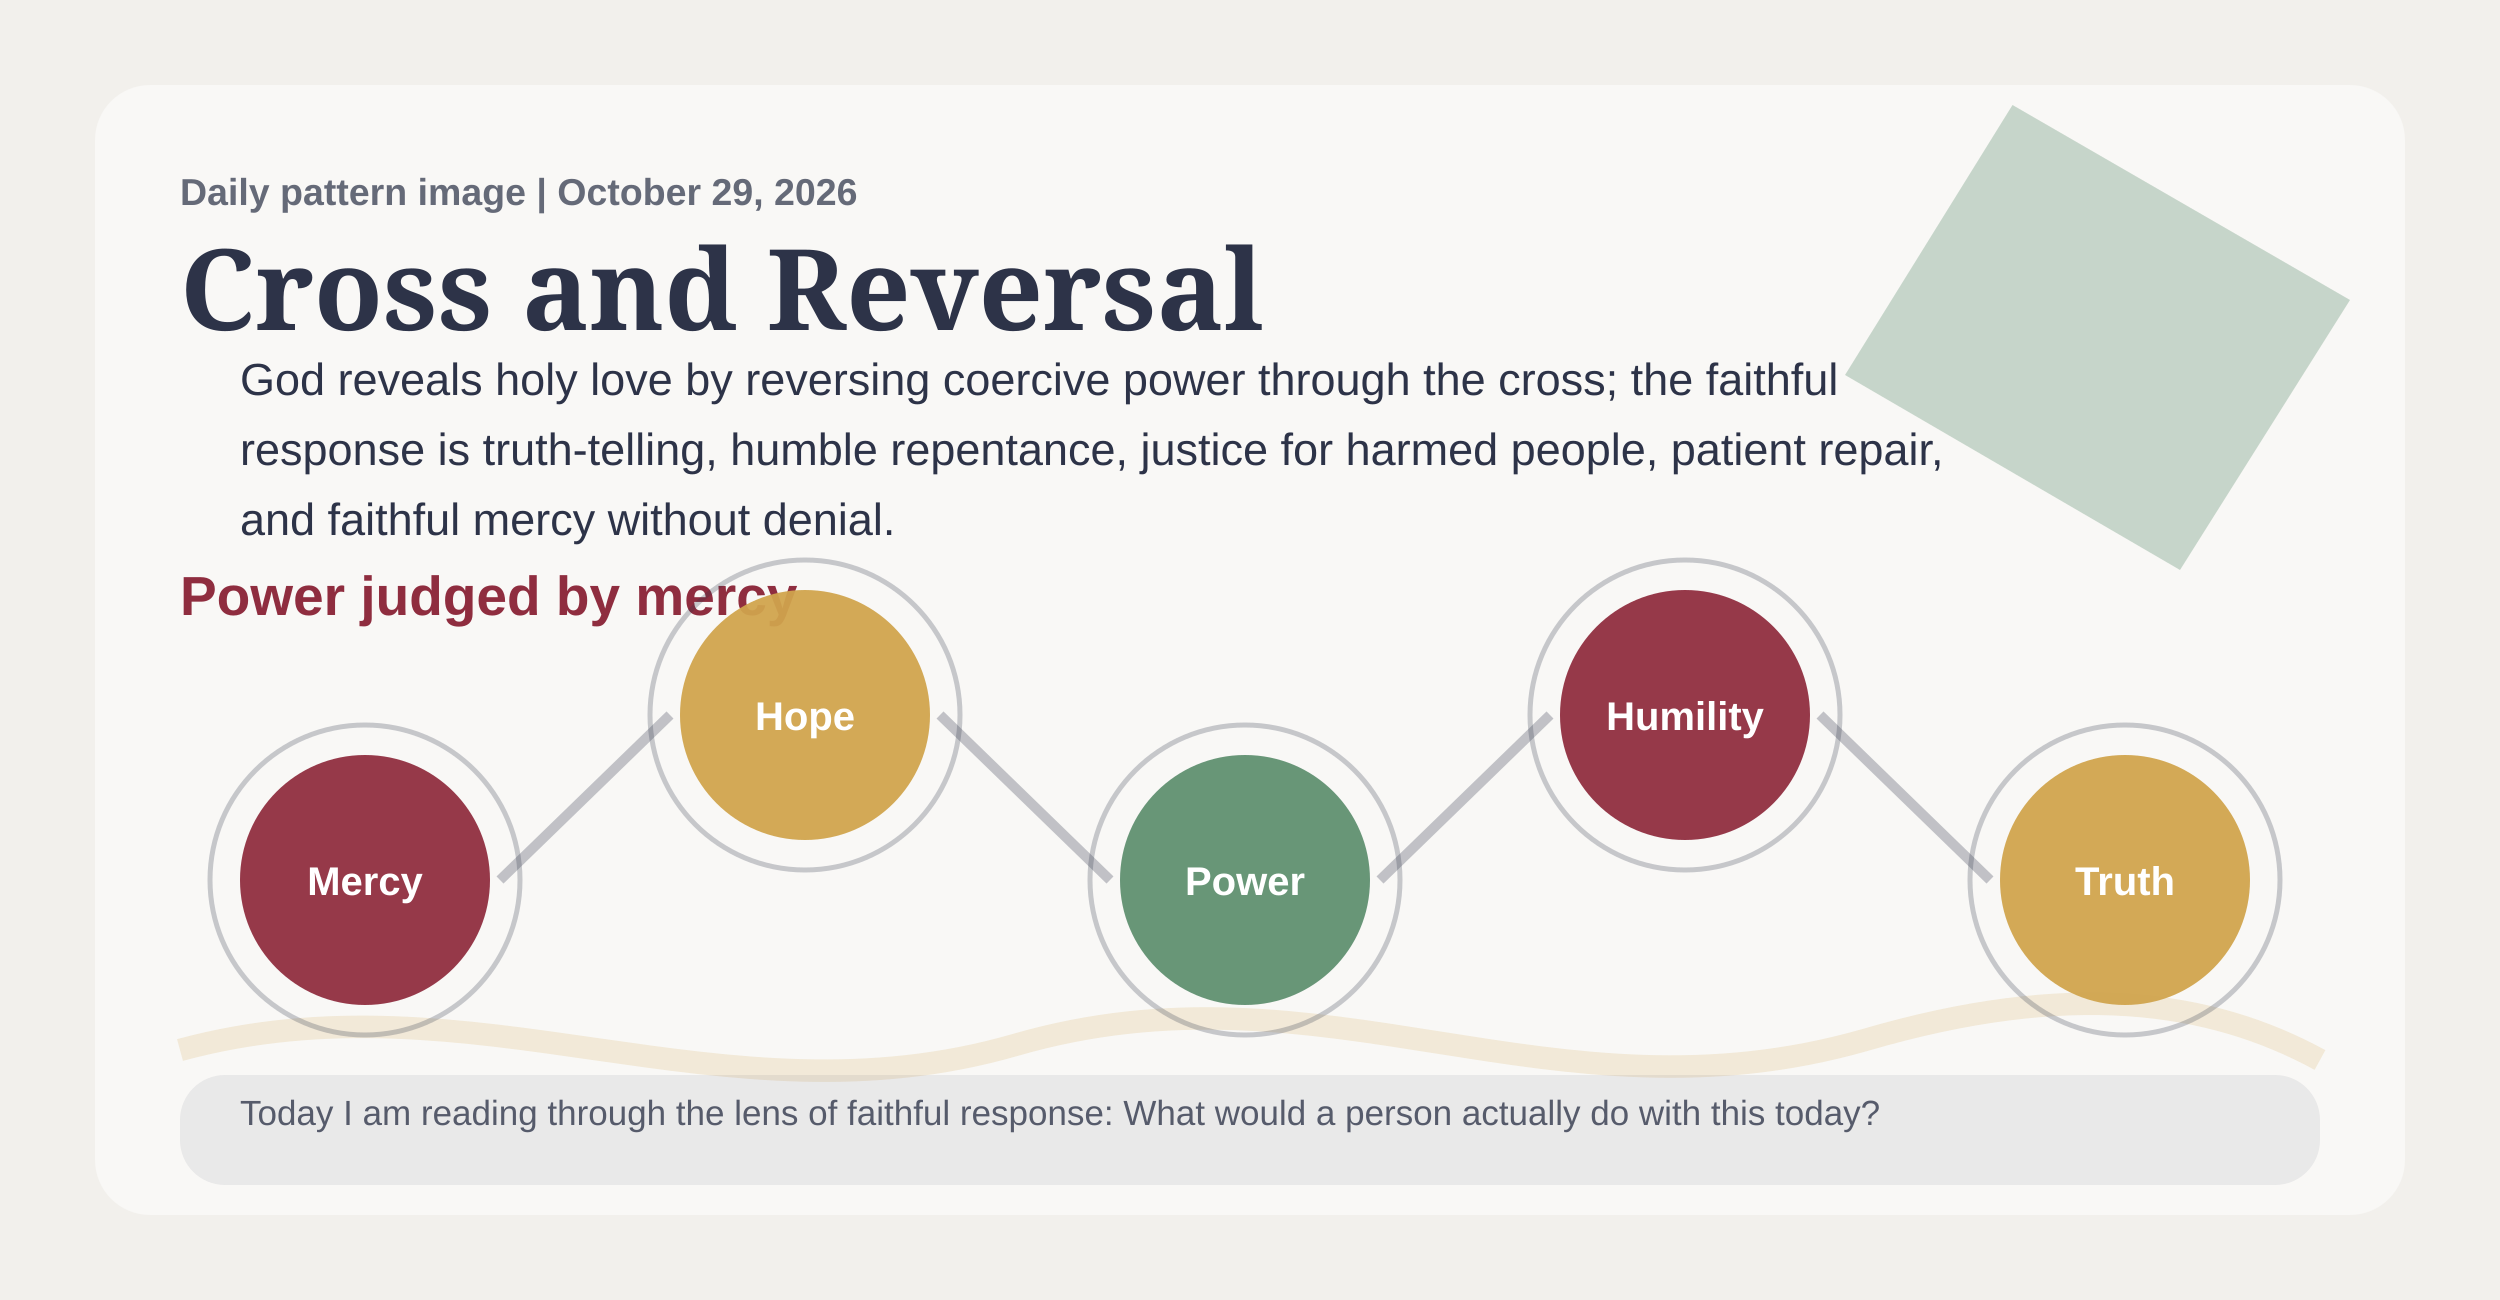
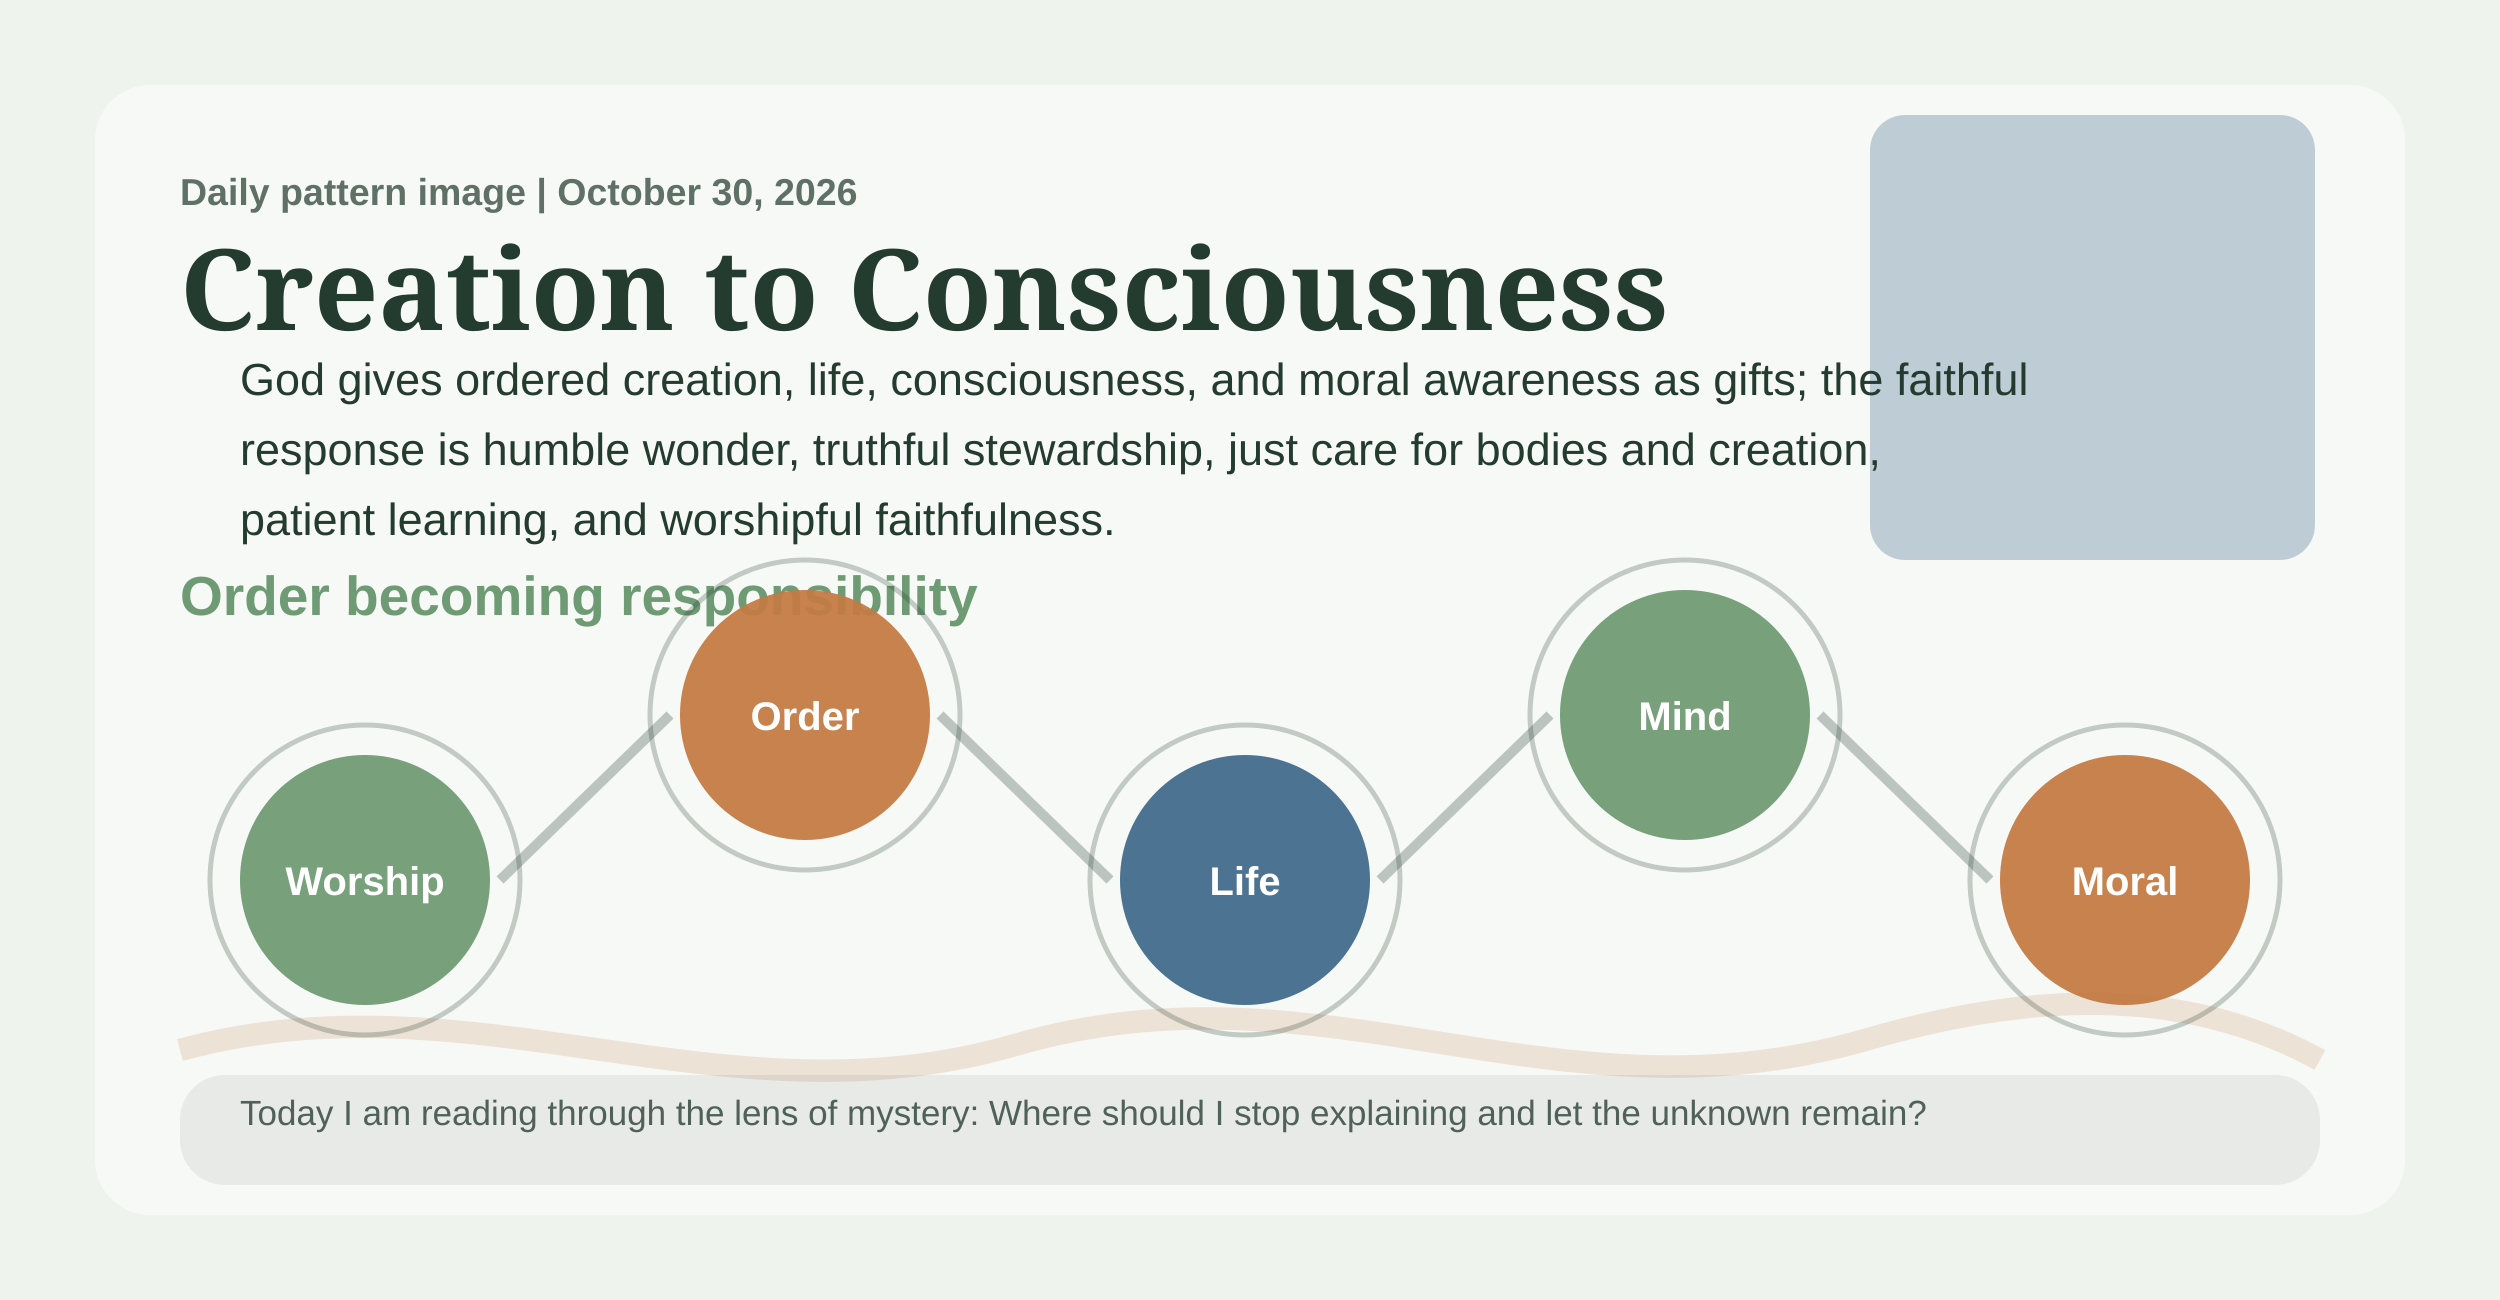
<svg xmlns="http://www.w3.org/2000/svg" width="1000" height="520" viewBox="0 0 1000 520" role="img" aria-labelledby="title desc">
  <style>
-     .eyebrow { font: 700 15px Arial, sans-serif; letter-spacing: 0; fill: #2d3348; opacity: 0.72; }
-     .title { font: 700 45px Georgia, serif; letter-spacing: 0; fill: #2d3348; }
-     .subtitle { font: 700 22px Arial, sans-serif; letter-spacing: 0; fill: #8f2d3f; }
-     .body { font: 18px Arial, sans-serif; letter-spacing: 0; fill: #2d3348; }
-     .small { font: 14px Arial, sans-serif; letter-spacing: 0; fill: #2d3348; opacity: 0.78; }
+     .eyebrow { font: 700 15px Arial, sans-serif; letter-spacing: 0; fill: #243b2f; opacity: 0.72; }
+     .title { font: 700 45px Georgia, serif; letter-spacing: 0; fill: #243b2f; }
+     .subtitle { font: 700 22px Arial, sans-serif; letter-spacing: 0; fill: #6e9a74; }
+     .body { font: 18px Arial, sans-serif; letter-spacing: 0; fill: #243b2f; }
+     .small { font: 14px Arial, sans-serif; letter-spacing: 0; fill: #243b2f; opacity: 0.78; }
    .node { font: 700 16px Arial, sans-serif; letter-spacing: 0; fill: #ffffff; }
  </style>
-   <rect width="1000" height="520" fill="#f2f0ec" />
+   <rect width="1000" height="520" fill="#eef3ed" />
  <rect x="38" y="34" width="924" height="452" rx="22" fill="#ffffff" opacity="0.50" />
-   <path d="M805 42 L940 120 L872 228 L738 150 Z" fill="#5f8f70" opacity="0.33" />
-   <path d="M72 420 C190 388 288 452 406 418 C530 382 620 452 746 416 C828 392 884 400 928 424" fill="none" stroke="#d0a44c" stroke-width="9" opacity="0.18" />
-   <text x="72" y="82" class="eyebrow">Daily pattern image | October 29, 2026</text>
-   <text x="72" y="132" class="title">Cross and Reversal</text>
-   <text x="72" y="246" class="subtitle">Power judged by mercy</text>
-   <text x="96" y="158" class="body">God reveals holy love by reversing coercive power through the cross; the faithful</text>
-   <text x="96" y="186" class="body">response is truth-telling, humble repentance, justice for harmed people, patient repair,</text>
-   <text x="96" y="214" class="body">and faithful mercy without denial.</text>
-   <line x1="200" y1="352" x2="268" y2="286" stroke="#2d3348" stroke-width="4" opacity="0.28" />
-   <line x1="376" y1="286" x2="444" y2="352" stroke="#2d3348" stroke-width="4" opacity="0.28" />
-   <line x1="552" y1="352" x2="620" y2="286" stroke="#2d3348" stroke-width="4" opacity="0.28" />
-   <line x1="728" y1="286" x2="796" y2="352" stroke="#2d3348" stroke-width="4" opacity="0.28" />
-   <circle cx="146" cy="352" r="50" fill="#8f2d3f" opacity="0.94" />
-   <circle cx="146" cy="352" r="62" fill="none" stroke="#2d3348" stroke-width="2" opacity="0.25" />
-   <text x="146" y="358" text-anchor="middle" class="node">Mercy</text>
-   <circle cx="322" cy="286" r="50" fill="#d0a44c" opacity="0.94" />
-   <circle cx="322" cy="286" r="62" fill="none" stroke="#2d3348" stroke-width="2" opacity="0.25" />
-   <text x="322" y="292" text-anchor="middle" class="node">Hope</text>
-   <circle cx="498" cy="352" r="50" fill="#5f8f70" opacity="0.94" />
-   <circle cx="498" cy="352" r="62" fill="none" stroke="#2d3348" stroke-width="2" opacity="0.25" />
-   <text x="498" y="358" text-anchor="middle" class="node">Power</text>
-   <circle cx="674" cy="286" r="50" fill="#8f2d3f" opacity="0.94" />
-   <circle cx="674" cy="286" r="62" fill="none" stroke="#2d3348" stroke-width="2" opacity="0.25" />
-   <text x="674" y="292" text-anchor="middle" class="node">Humility</text>
-   <circle cx="850" cy="352" r="50" fill="#d0a44c" opacity="0.94" />
-   <circle cx="850" cy="352" r="62" fill="none" stroke="#2d3348" stroke-width="2" opacity="0.25" />
-   <text x="850" y="358" text-anchor="middle" class="node">Truth</text>
-   <rect x="72" y="430" width="856" height="44" rx="18" fill="#2d3348" opacity="0.08" />
-   <text x="96" y="450" class="small">Today I am reading through the lens of faithful response: What would a person actually do with this today?</text>
+   <rect x="748" y="46" width="178" height="178" rx="14" fill="#416a8b" opacity="0.31" />
+   <path d="M72 420 C190 388 288 452 406 418 C530 382 620 452 746 416 C828 392 884 400 928 424" fill="none" stroke="#c47a43" stroke-width="9" opacity="0.18" />
+   <text x="72" y="82" class="eyebrow">Daily pattern image | October 30, 2026</text>
+   <text x="72" y="132" class="title">Creation to Consciousness</text>
+   <text x="72" y="246" class="subtitle">Order becoming responsibility</text>
+   <text x="96" y="158" class="body">God gives ordered creation, life, consciousness, and moral awareness as gifts; the faithful</text>
+   <text x="96" y="186" class="body">response is humble wonder, truthful stewardship, just care for bodies and creation,</text>
+   <text x="96" y="214" class="body">patient learning, and worshipful faithfulness.</text>
+   <line x1="200" y1="352" x2="268" y2="286" stroke="#243b2f" stroke-width="4" opacity="0.28" />
+   <line x1="376" y1="286" x2="444" y2="352" stroke="#243b2f" stroke-width="4" opacity="0.28" />
+   <line x1="552" y1="352" x2="620" y2="286" stroke="#243b2f" stroke-width="4" opacity="0.28" />
+   <line x1="728" y1="286" x2="796" y2="352" stroke="#243b2f" stroke-width="4" opacity="0.28" />
+   <circle cx="146" cy="352" r="50" fill="#6e9a74" opacity="0.94" />
+   <circle cx="146" cy="352" r="62" fill="none" stroke="#243b2f" stroke-width="2" opacity="0.25" />
+   <text x="146" y="358" text-anchor="middle" class="node">Worship</text>
+   <circle cx="322" cy="286" r="50" fill="#c47a43" opacity="0.94" />
+   <circle cx="322" cy="286" r="62" fill="none" stroke="#243b2f" stroke-width="2" opacity="0.25" />
+   <text x="322" y="292" text-anchor="middle" class="node">Order</text>
+   <circle cx="498" cy="352" r="50" fill="#416a8b" opacity="0.94" />
+   <circle cx="498" cy="352" r="62" fill="none" stroke="#243b2f" stroke-width="2" opacity="0.25" />
+   <text x="498" y="358" text-anchor="middle" class="node">Life</text>
+   <circle cx="674" cy="286" r="50" fill="#6e9a74" opacity="0.94" />
+   <circle cx="674" cy="286" r="62" fill="none" stroke="#243b2f" stroke-width="2" opacity="0.25" />
+   <text x="674" y="292" text-anchor="middle" class="node">Mind</text>
+   <circle cx="850" cy="352" r="50" fill="#c47a43" opacity="0.94" />
+   <circle cx="850" cy="352" r="62" fill="none" stroke="#243b2f" stroke-width="2" opacity="0.25" />
+   <text x="850" y="358" text-anchor="middle" class="node">Moral</text>
+   <rect x="72" y="430" width="856" height="44" rx="18" fill="#243b2f" opacity="0.08" />
+   <text x="96" y="450" class="small">Today I am reading through the lens of mystery: Where should I stop explaining and let the unknown remain?</text>
</svg>
